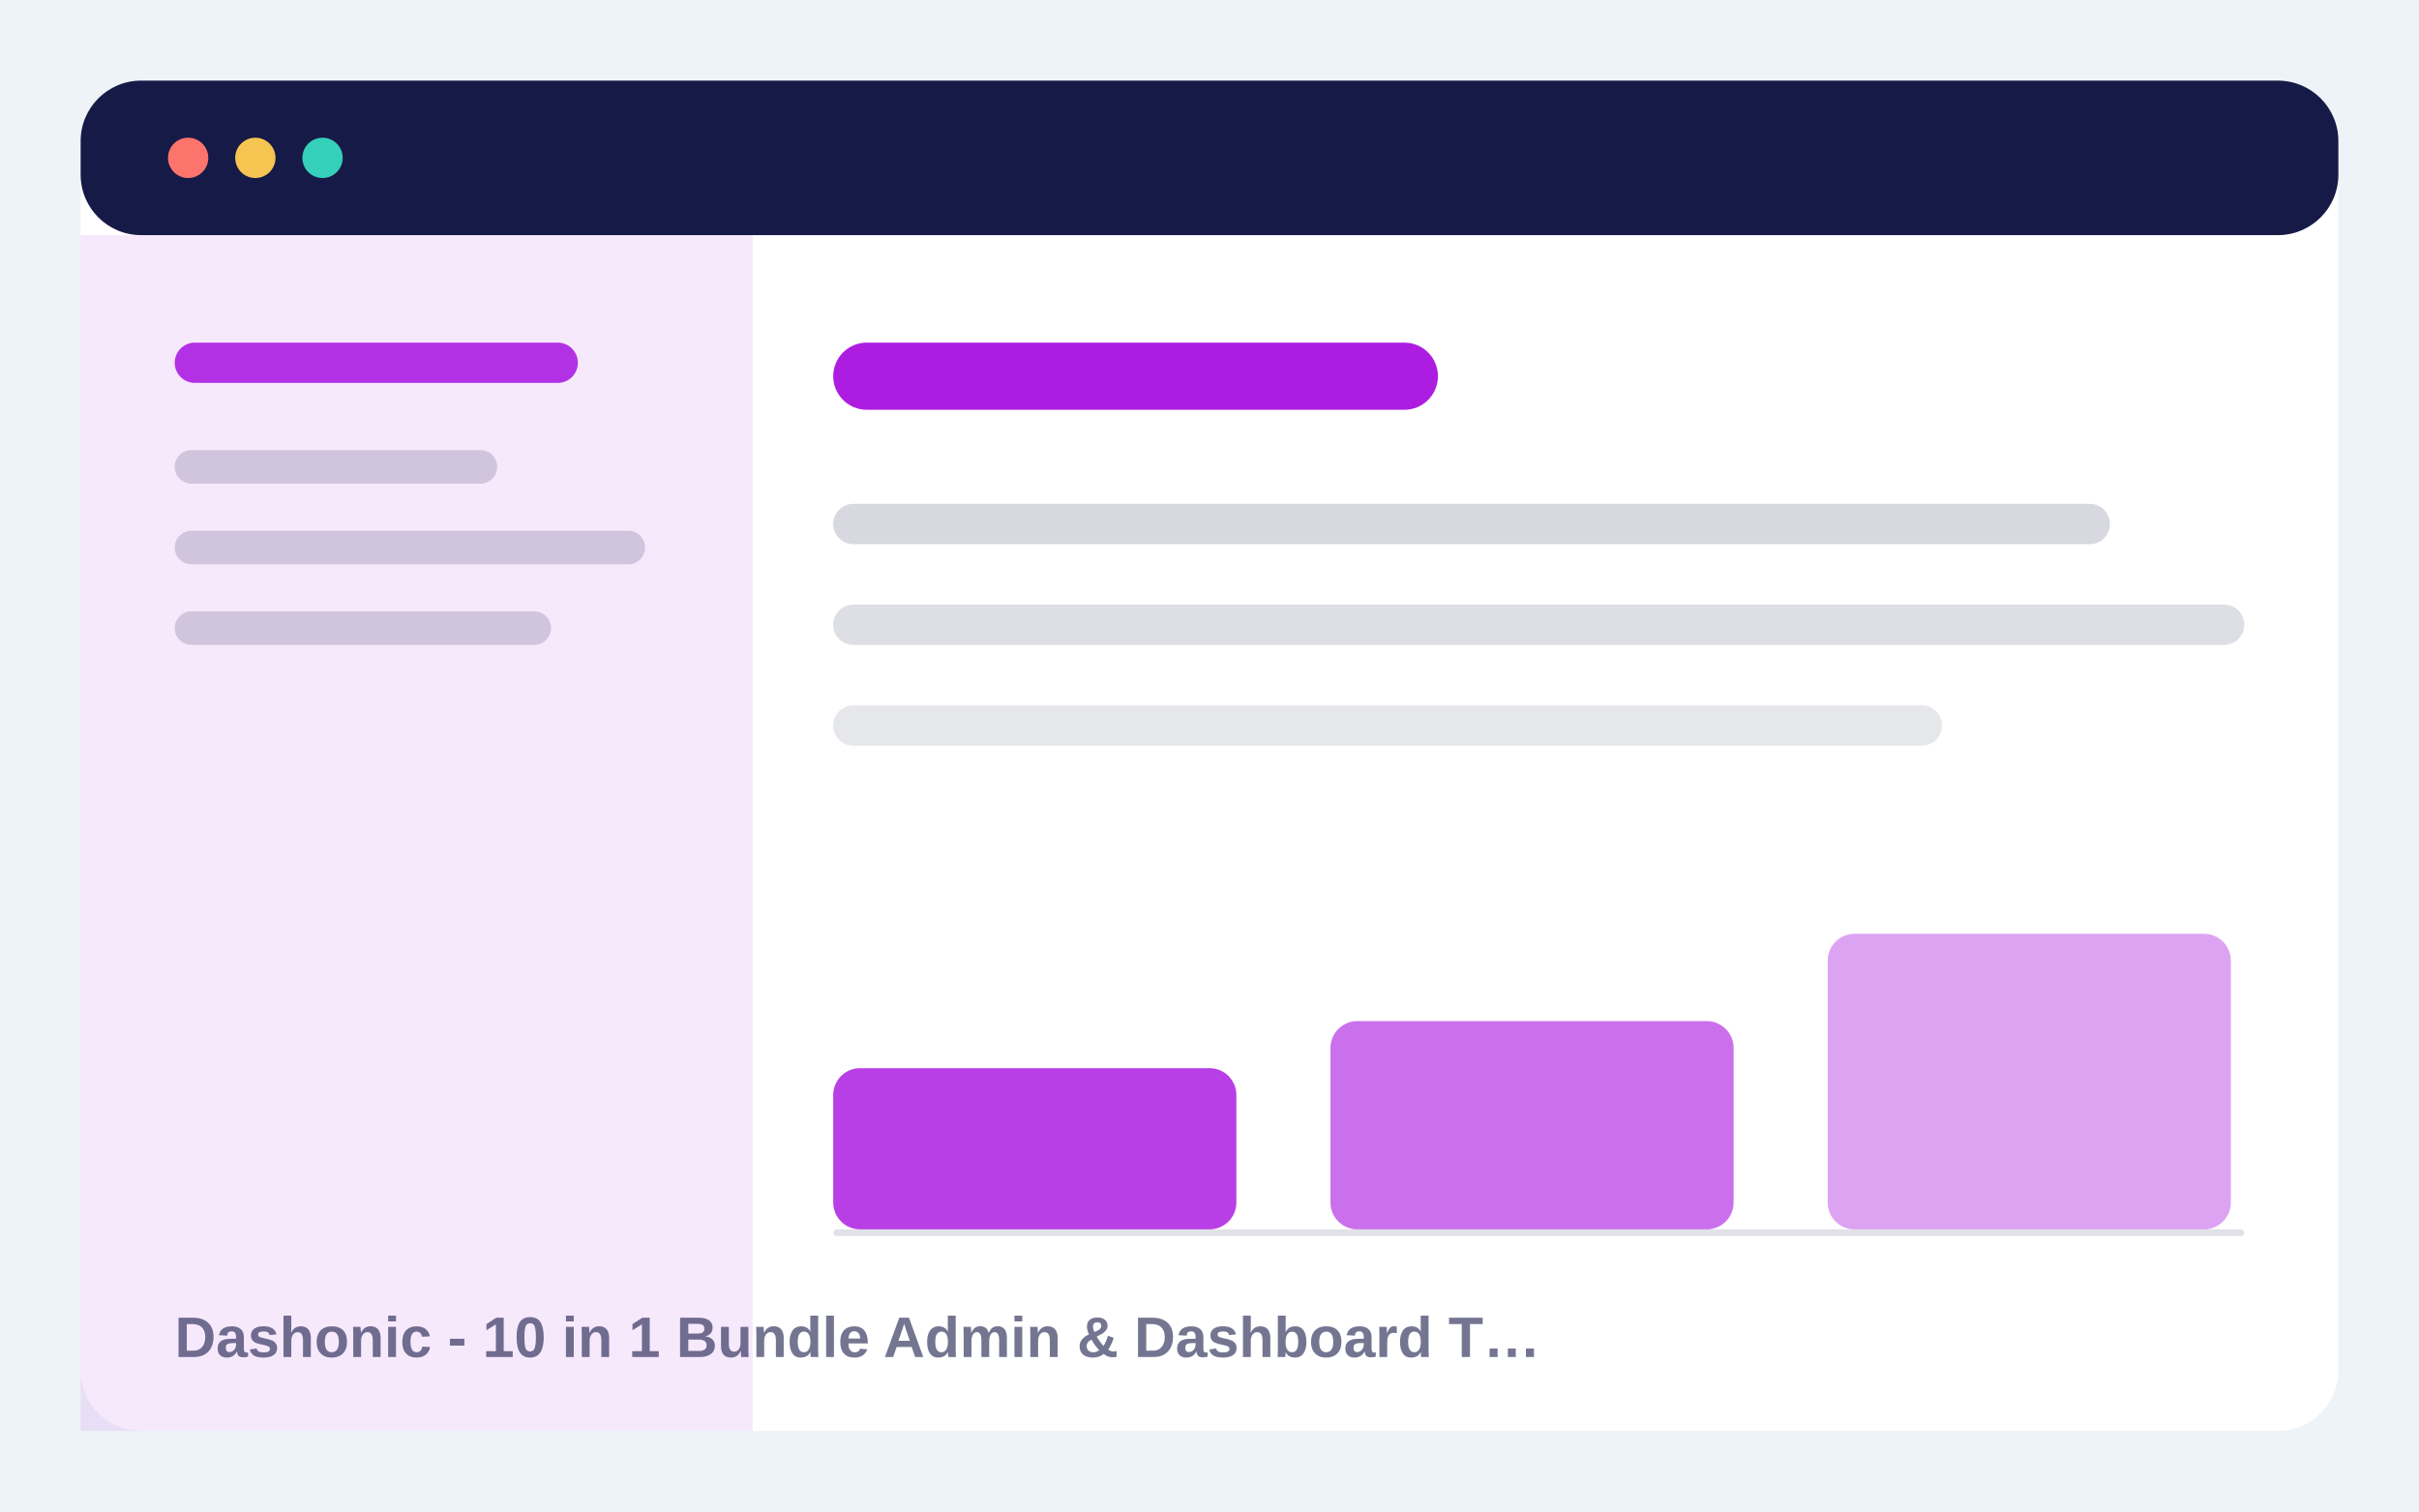
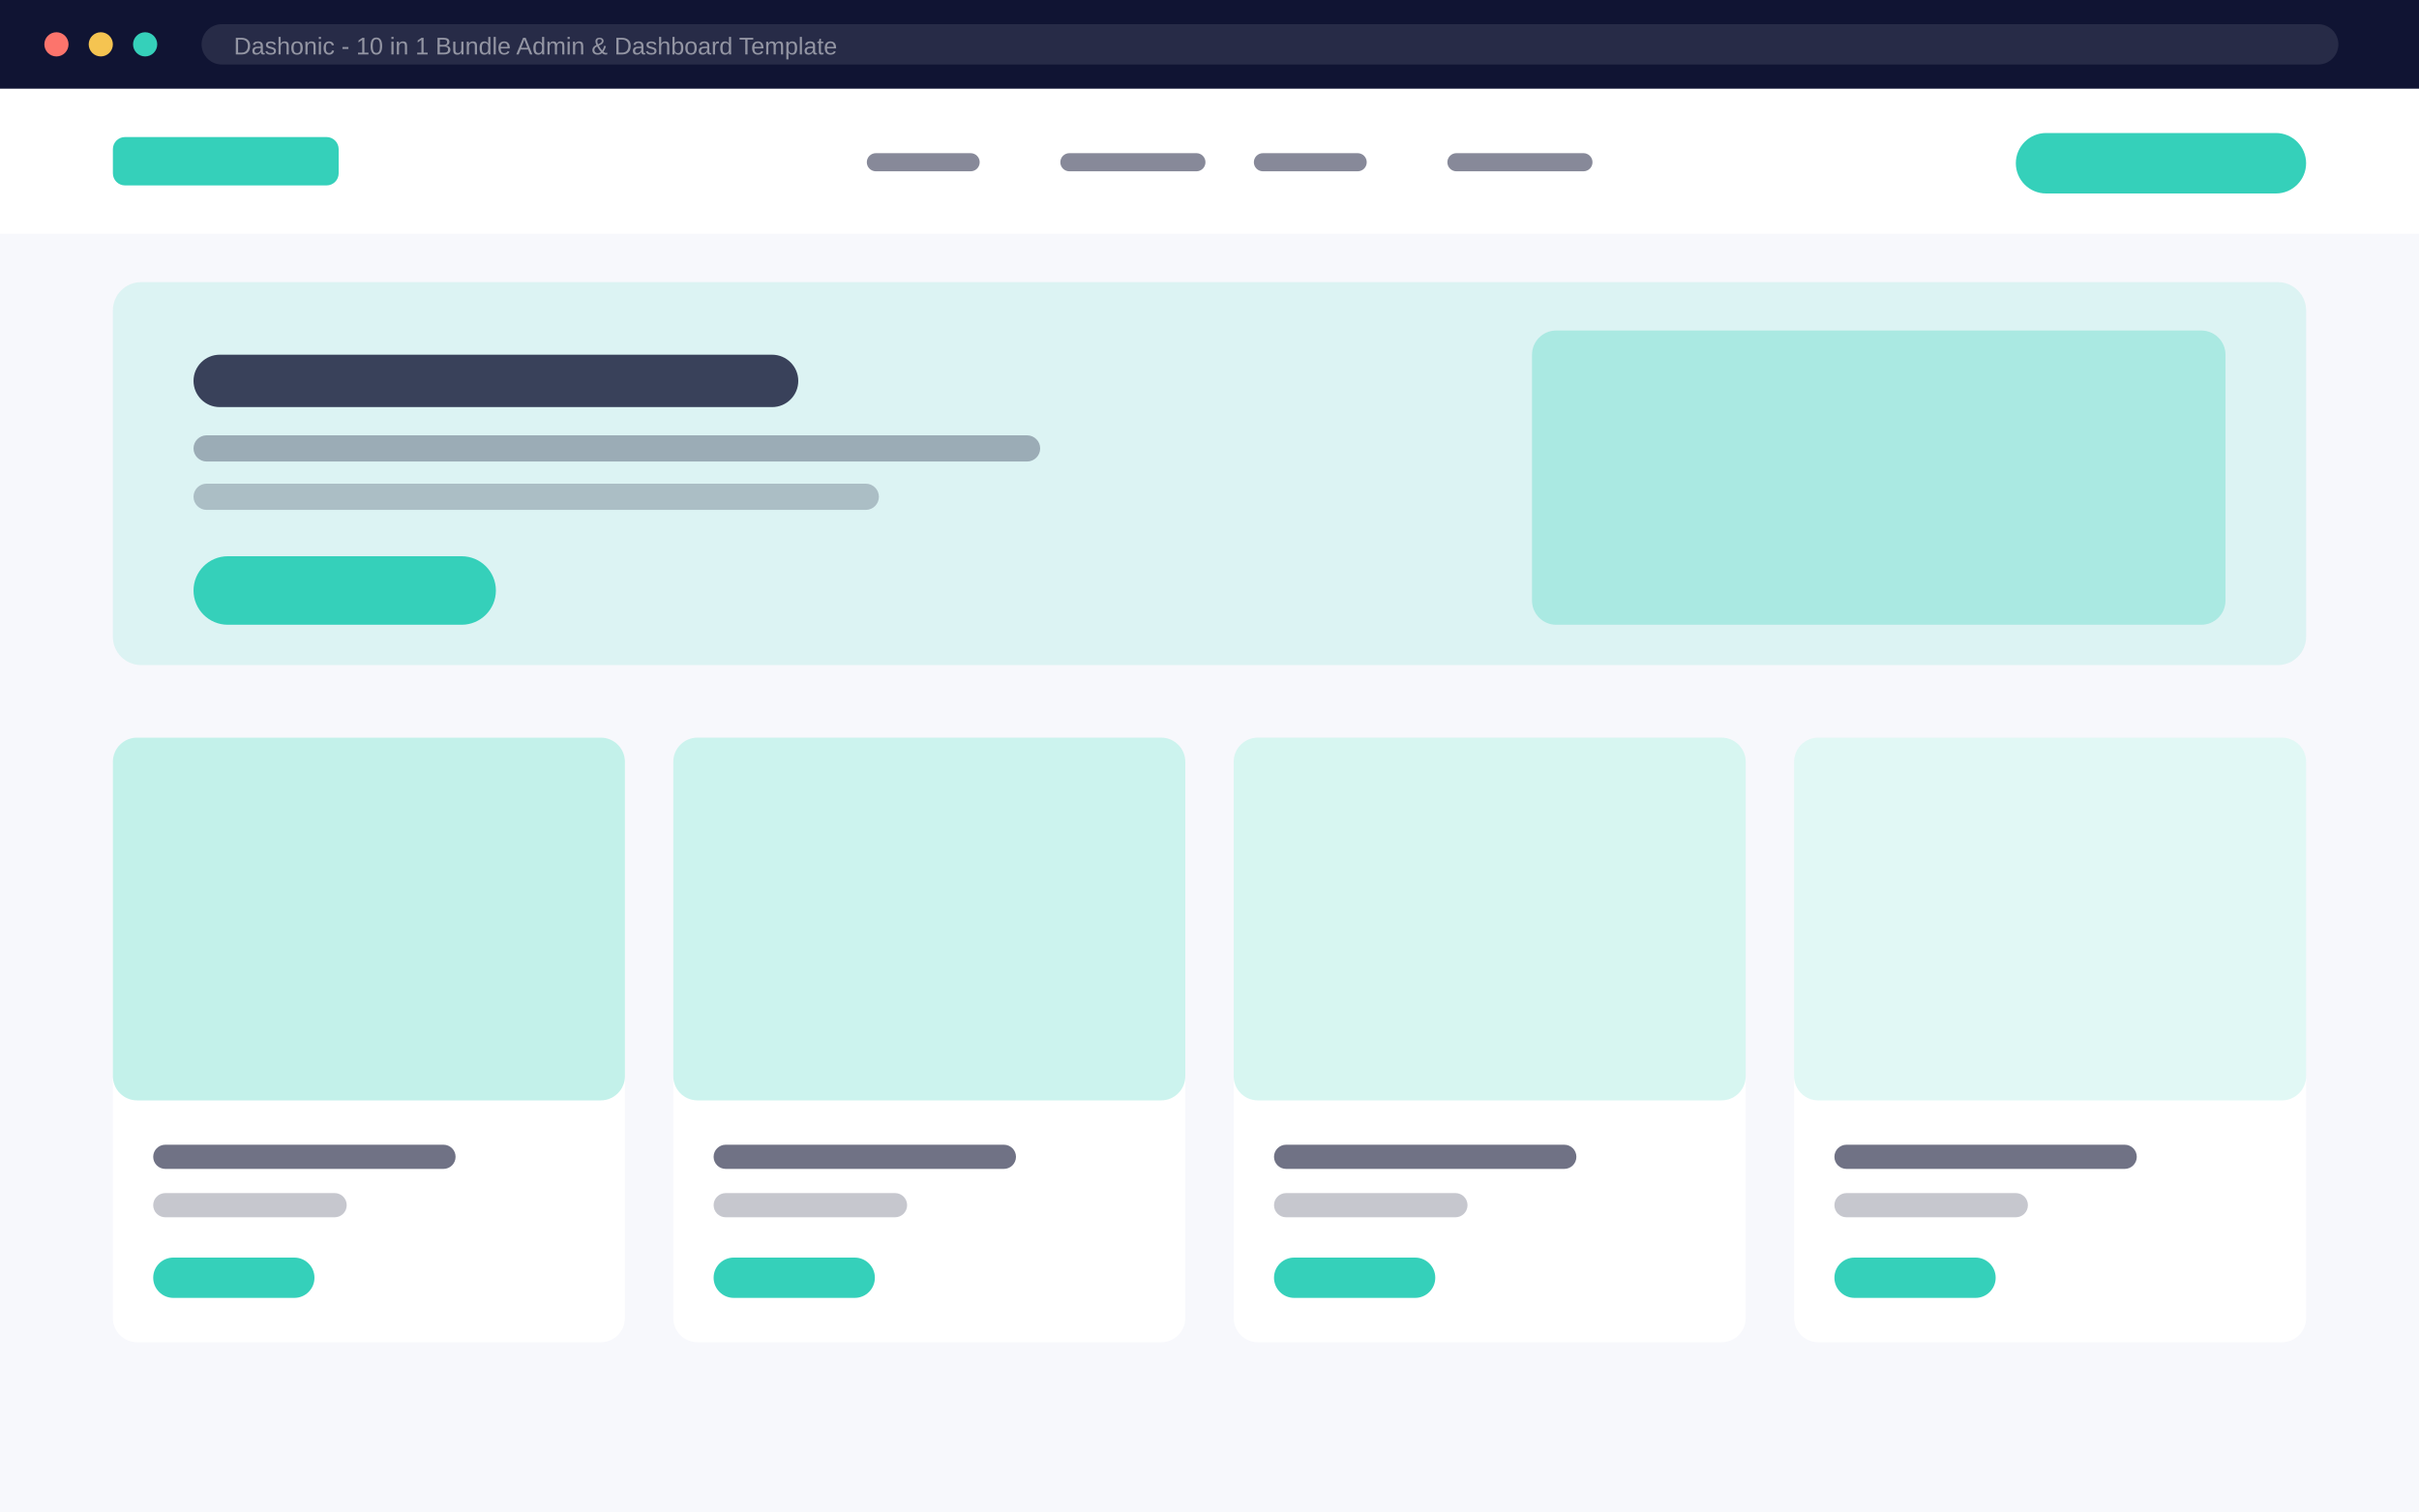
- <svg xmlns="http://www.w3.org/2000/svg" viewBox="0 0 720 450" width="720" height="450" role="img" aria-label="Dashonic - 10 in 1 Bundle Admin &amp; Dashboard T…">
-   <rect width="720" height="450" fill="#eef3f7" />
-   <rect x="24" y="24" width="672" height="402" rx="18" fill="#ffffff" />
-   <rect x="24" y="24" width="672" height="46" rx="18" fill="#020637" opacity="0.92" />
-   <circle cx="56" cy="47" r="6" fill="#fc746c" />
-   <circle cx="76" cy="47" r="6" fill="#f5c451" />
-   <circle cx="96" cy="47" r="6" fill="#35d0ba" />
-   <rect x="24" y="70" width="200" height="356" fill="#ac1de1" opacity="0.1" />
-   <rect x="52" y="102" width="120" height="12" rx="6" fill="#ac1de1" opacity="0.9" />
-   <rect x="52" y="134" width="96" height="10" rx="5" fill="#020637" opacity="0.16" />
-   <rect x="52" y="158" width="140" height="10" rx="5" fill="#020637" opacity="0.16" />
-   <rect x="52" y="182" width="112" height="10" rx="5" fill="#020637" opacity="0.16" />
-   <rect x="248" y="102" width="180" height="20" rx="10" fill="#ac1de1" />
-   <rect x="248" y="150" width="380" height="12" rx="6" fill="#020637" opacity="0.16" />
-   <rect x="248" y="180" width="420" height="12" rx="6" fill="#020637" opacity="0.13" />
-   <rect x="248" y="210" width="330" height="12" rx="6" fill="#020637" opacity="0.1" />
-   <rect x="248" y="318" width="120" height="48" rx="8" fill="#ac1de1" opacity="0.85" />
-   <rect x="396" y="304" width="120" height="62" rx="8" fill="#ac1de1" opacity="0.63" />
-   <rect x="544" y="278" width="120" height="88" rx="8" fill="#ac1de1" opacity="0.41" />
-   <rect x="248" y="366" width="420" height="2" rx="1" fill="#020637" opacity="0.12" />
-   <text x="52" y="404" font-family="Manrope, Arial, sans-serif" font-size="17" font-weight="700" fill="#020637" opacity="0.55">Dashonic - 10 in 1 Bundle Admin &amp; Dashboard T…</text>
+ <svg xmlns="http://www.w3.org/2000/svg" viewBox="0 0 1200 750" width="1200" height="750" role="img" aria-label="Dashonic - 10 in 1 Bundle Admin &amp; Dashboard Template">
+   <rect width="1200" height="750" fill="#ffffff" />
+   <rect x="0" y="44" width="1200" height="750" fill="#f7f8fc" />
+   <rect x="0" y="44" width="1200" height="72" fill="#ffffff" />
+   <rect x="56" y="68" width="112" height="24" rx="6" fill="#35d0ba" />
+   <rect x="430" y="76" width="56" height="9" rx="4.5" fill="#101433" opacity="0.5" />
+   <rect x="526" y="76" width="72" height="9" rx="4.5" fill="#101433" opacity="0.5" />
+   <rect x="622" y="76" width="56" height="9" rx="4.5" fill="#101433" opacity="0.5" />
+   <rect x="718" y="76" width="72" height="9" rx="4.5" fill="#101433" opacity="0.5" />
+   <rect x="1000" y="66" width="144" height="30" rx="15" fill="#35d0ba" />
+   <rect x="56" y="140" width="1088" height="190" rx="14" fill="#35d0ba" opacity="0.14" />
+   <rect x="96" y="176" width="300" height="26" rx="13" fill="#101433" opacity="0.8" />
+   <rect x="96" y="216" width="420" height="13" rx="6.5" fill="#101433" opacity="0.32" />
+   <rect x="96" y="240" width="340" height="13" rx="6.5" fill="#101433" opacity="0.24" />
+   <rect x="96" y="276" width="150" height="34" rx="17" fill="#35d0ba" />
+   <rect x="760" y="164" width="344" height="146" rx="12" fill="#35d0ba" opacity="0.3" />
+   <rect x="56" y="366" width="254" height="300" rx="12" fill="#ffffff" />
+   <rect x="56" y="366" width="254" height="180" rx="12" fill="#35d0ba" opacity="0.3" />
+   <rect x="76" y="568" width="150" height="12" rx="6" fill="#101433" opacity="0.6" />
+   <rect x="76" y="592" width="96" height="12" rx="6" fill="#101433" opacity="0.24" />
+   <rect x="76" y="624" width="80" height="20" rx="10" fill="#35d0ba" />
+   <rect x="334" y="366" width="254" height="300" rx="12" fill="#ffffff" />
+   <rect x="334" y="366" width="254" height="180" rx="12" fill="#35d0ba" opacity="0.25" />
+   <rect x="354" y="568" width="150" height="12" rx="6" fill="#101433" opacity="0.6" />
+   <rect x="354" y="592" width="96" height="12" rx="6" fill="#101433" opacity="0.24" />
+   <rect x="354" y="624" width="80" height="20" rx="10" fill="#35d0ba" />
+   <rect x="612" y="366" width="254" height="300" rx="12" fill="#ffffff" />
+   <rect x="612" y="366" width="254" height="180" rx="12" fill="#35d0ba" opacity="0.2" />
+   <rect x="632" y="568" width="150" height="12" rx="6" fill="#101433" opacity="0.6" />
+   <rect x="632" y="592" width="96" height="12" rx="6" fill="#101433" opacity="0.24" />
+   <rect x="632" y="624" width="80" height="20" rx="10" fill="#35d0ba" />
+   <rect x="890" y="366" width="254" height="300" rx="12" fill="#ffffff" />
+   <rect x="890" y="366" width="254" height="180" rx="12" fill="#35d0ba" opacity="0.15" />
+   <rect x="910" y="568" width="150" height="12" rx="6" fill="#101433" opacity="0.6" />
+   <rect x="910" y="592" width="96" height="12" rx="6" fill="#101433" opacity="0.24" />
+   <rect x="910" y="624" width="80" height="20" rx="10" fill="#35d0ba" />
+   <g>
+     <rect x="0" y="0" width="1200" height="44" fill="#101433" />
+     <circle cx="28" cy="22" r="6" fill="#fc746c" />
+     <circle cx="50" cy="22" r="6" fill="#f5c451" />
+     <circle cx="72" cy="22" r="6" fill="#35d0ba" />
+     <rect x="100" y="12" width="1060" height="20" rx="10" fill="#ffffff" opacity="0.1" />
+     <text x="116" y="27" font-family="Manrope, Arial, sans-serif" font-size="12" fill="#ffffff" opacity="0.5">Dashonic - 10 in 1 Bundle Admin &amp; Dashboard Template</text>
+   </g>
</svg>
